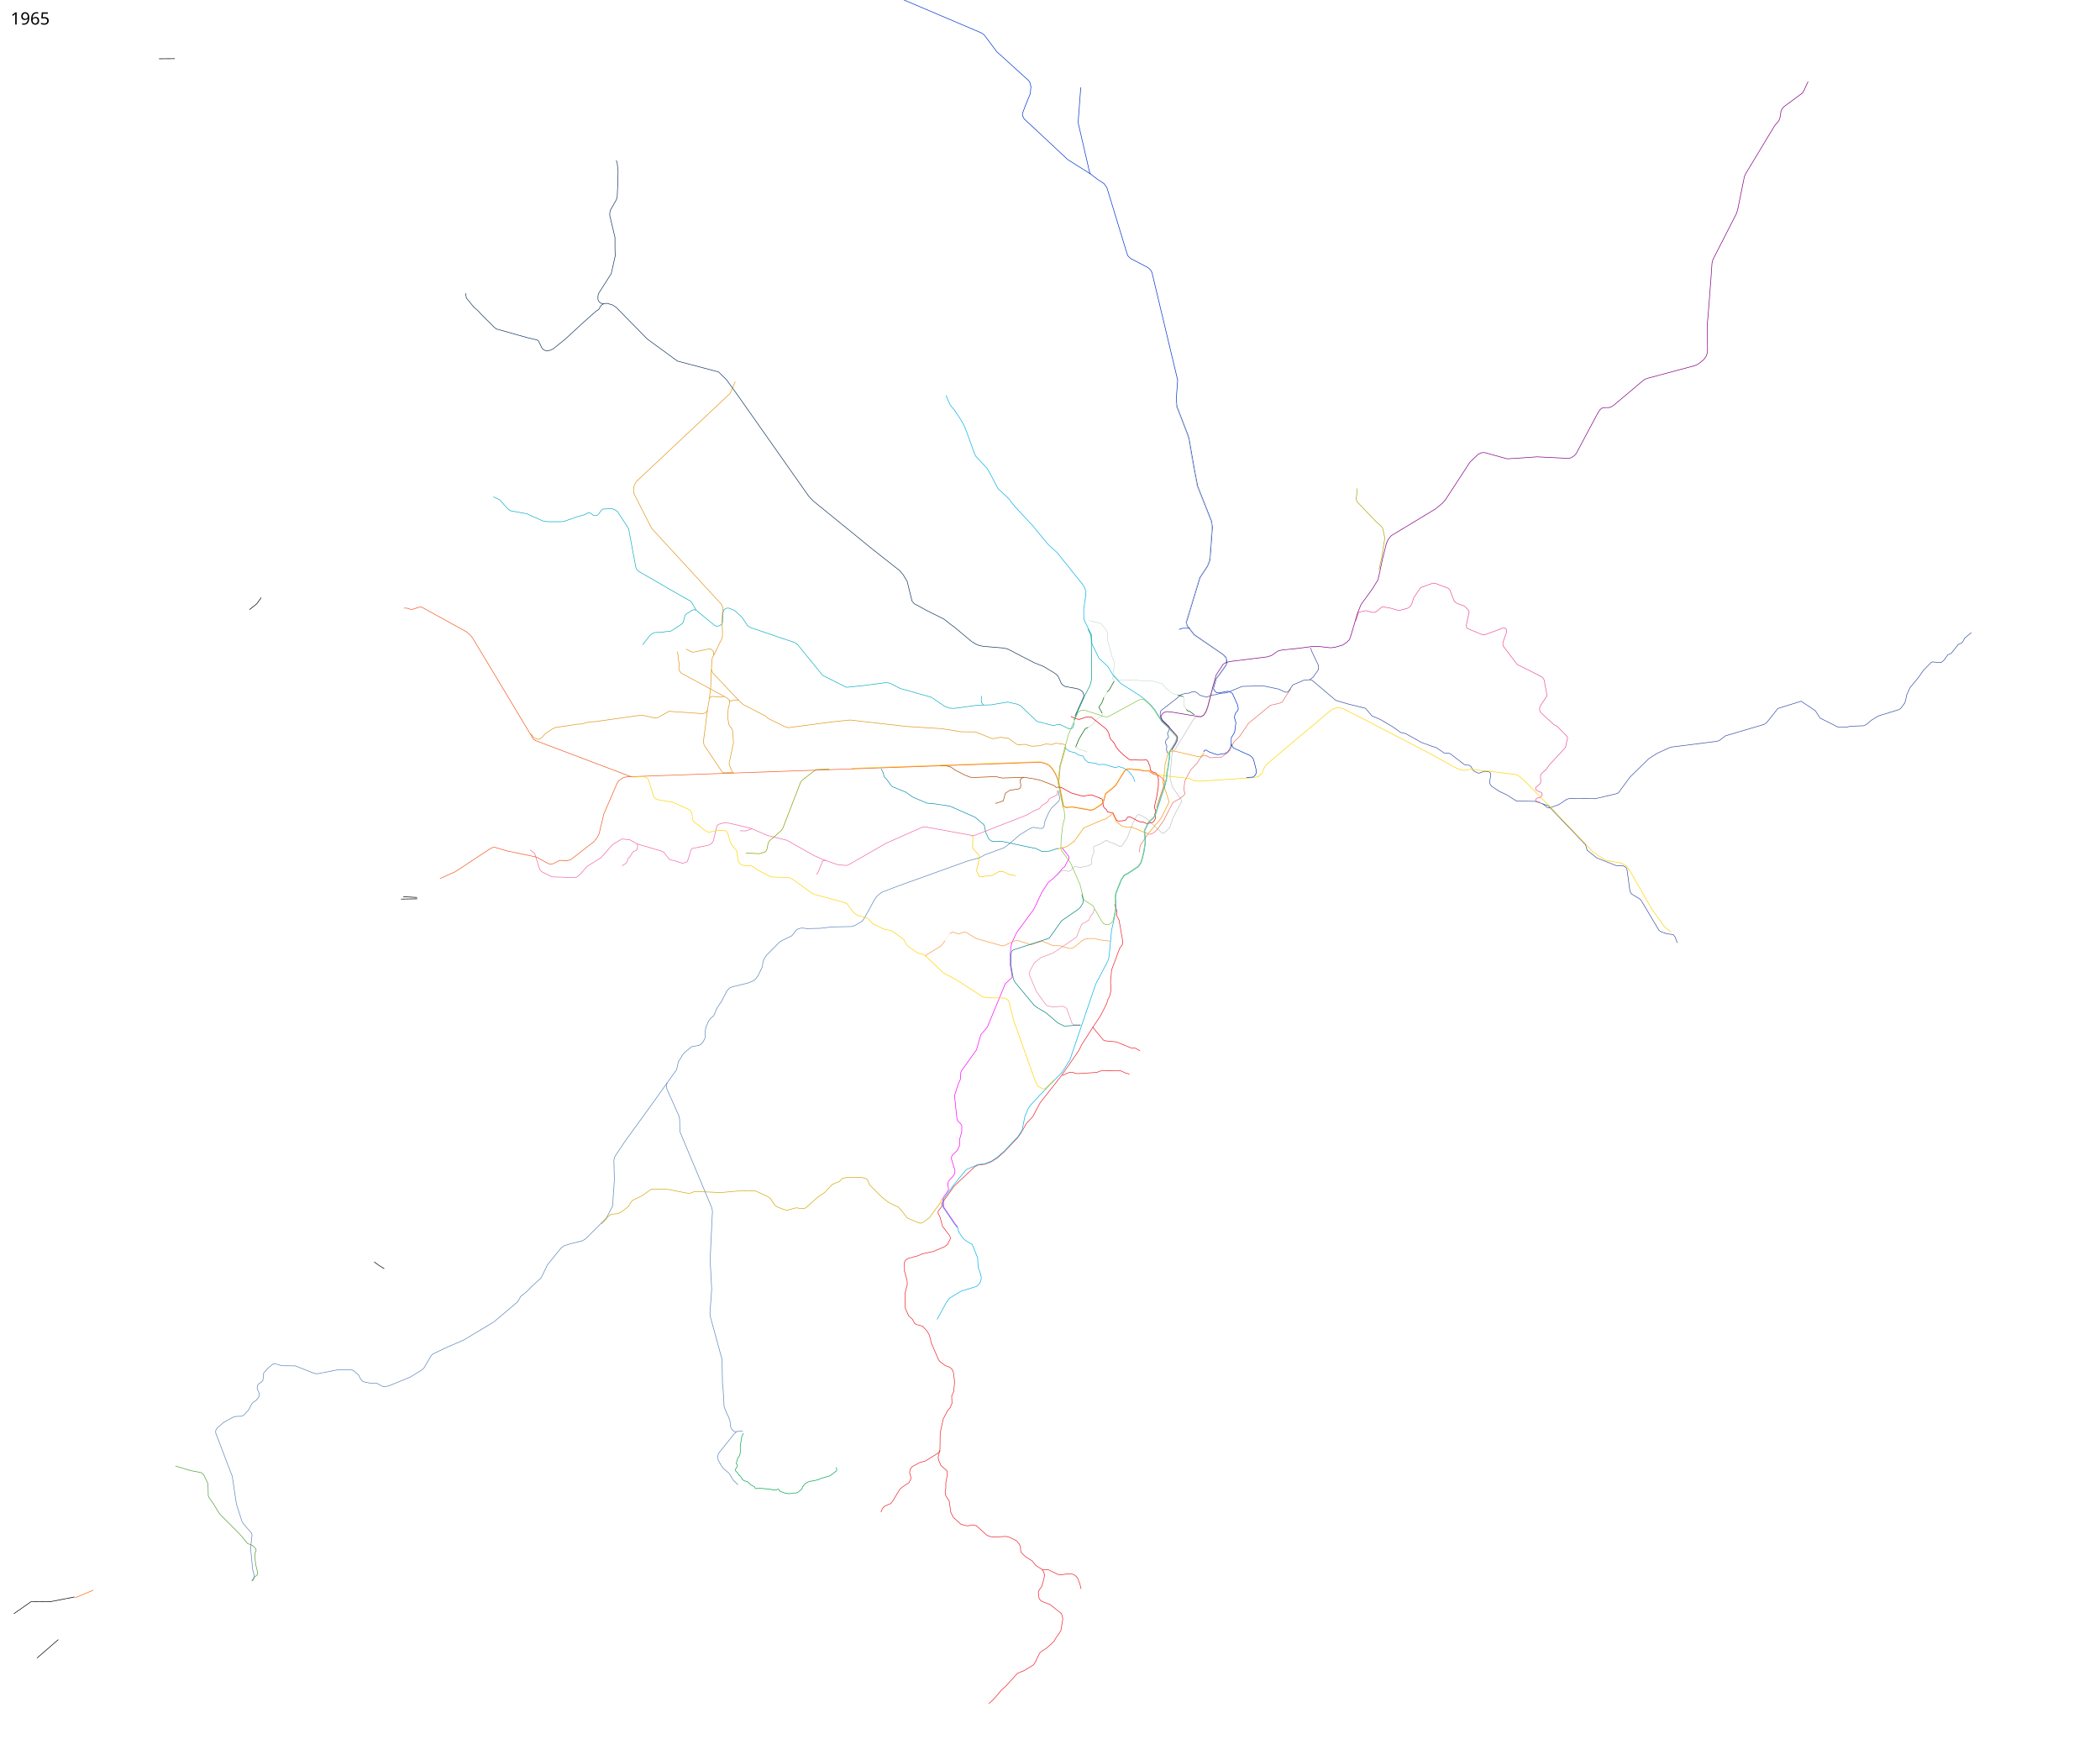
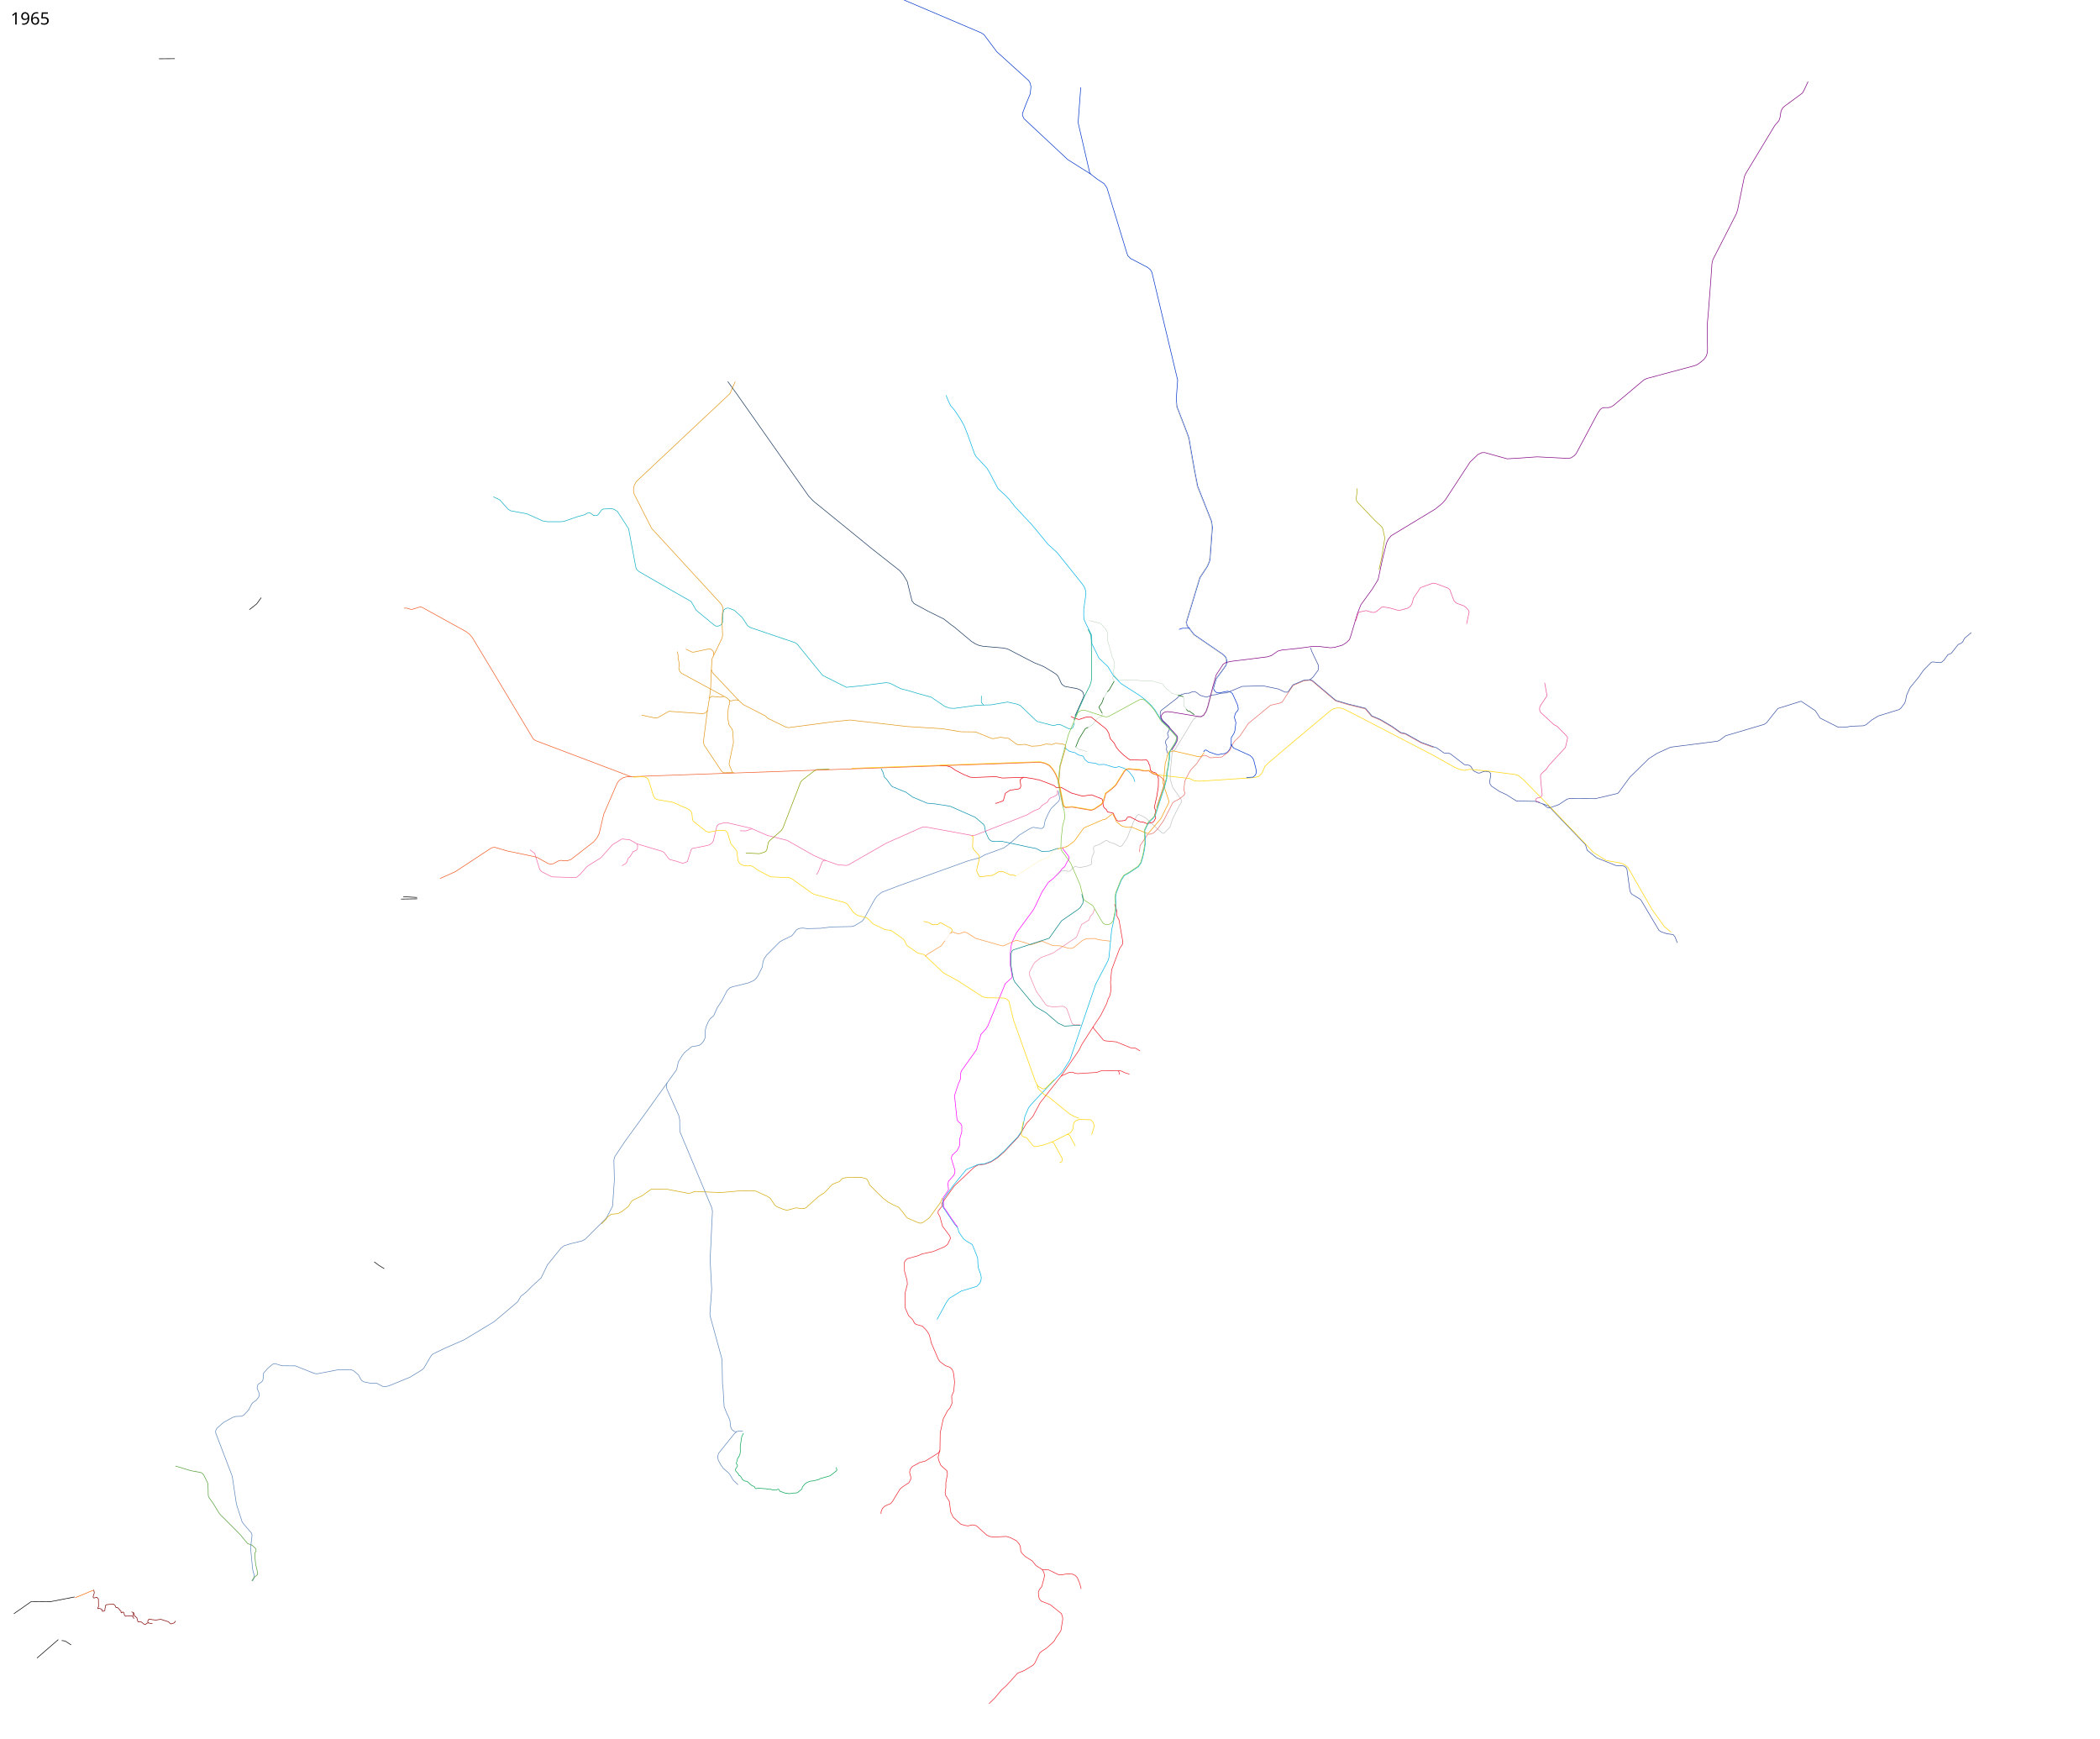
<svg xmlns="http://www.w3.org/2000/svg" width="17700" height="14650" viewBox="3350 0 17700 14650">
  <path d="M11338.25 10038.75l6.25-12.25-5-50 5.5-22 45-51 7.5-17 1.5-22.5-30.5-99.5 1.5-12.5 6-16.5 41.5-39 21-43.5-.5-51 8-27 10.5-37.5v-50l-8.5-17-25-21.5-7-18.5-20-188.5 1-15 31-94 15-32.5 3-15 1-41 6.5-19.5 127.5-178.5 8-29 28.75-99 43.75-49.25 14-22.25 147.5-356.5 57.939-53.652-.189-15.348-14.964-85.818.08-100.596 2.499-31.572 2.63-26.514 8.5-34 38-81.5 144-196 20.5-40.5 50.5-107 53.5-82 43-34 59-61 14-20 22.5-18 8-16 14-27.5 14-23.5v-11l-5.5-11.5-45-58-4.75-16.25" fill="none" stroke="#f0f" stroke-width="5" stroke-linejoin="round" />
  <path d="M10311.773 7252.6l-18.273-3.1-13 13.5-35.5 88.5-12.786 18.647" fill="none" stroke="#f166a7" stroke-width="5" stroke-linejoin="round" />
  <path d="M13494.5 6336l10.682-13.114 10.085-2.222 25.65 16.167 62.944 22.21 22.501-.025 17.685-5.549 25.922-1.917 24.531-11.55 18.25-22.5 12.5-28.75 2.388-22.193.392-49.41L13750 6182l8-21.5 9-70.5-13-44 4-18.5 6-17.5 20.5-25 2.5-12.5-5-29.5-44.5-98.5-16.5-12-23.5-7-21 3.5-50.5 11-22.5-3.5-15.5-13.5-10.25-19.75 4.909-19.495 18.945-63.725 28.879-38.543 52.017-71.987 7-20v-23l-5.5-25-21.5-23.5-246.75-169.25-59.75-76.25-5.75-28.5 113.811-375.318 63.646-96.25 17.793-42.932 4-24 19.5-260-6.5-50.75-117.672-297.007-28.567-146.924-45.12-259.815-12.212-35.046L13270.5 3427l-6.25-63.5 11.75-160-217-908.5-13-22.5-23-19-144-75-22.5-22.5-7.5-19.5-169-553.5-23.5-34.5-58.352-38.63-55.942-43.228-7.206-9.142-98-424.5 22.234-296.907" fill="none" stroke="#03c" stroke-width="5" stroke-linejoin="round" />
  <path d="M12318 6304.5l13.5 3 32.5 25 47 11 28 19 40 9.5 15 29.5 28.5 24 63 7.5 23 11 49.5-2 90 27 35.75-8.75 12.75 5.75 17.5 4.75 20.75 9.25 31.5 24 36.75 48 12.343 37.029" fill="none" stroke="#0dade5" stroke-width="5" stroke-linejoin="round" />
  <path d="M12257 7380.5l35.25-37.25 13.75-7.75 53.5 8 12-5.5 25.5-26.5 17-11.5 17.5 7.5 24.5 2.5 46.5-8 42.5-14.5 6.5-13-2.5-15.5 6-39 15-34-3.5-41 6-13 43-15.5 53-31.5 12.25-1.25 19.25 12.5 43.5 14.25 44.25 23.5 9.25-.5 11.25-8.25 43.75-64.75 25-69 12.5-26 12.5-37 29.5-54.5 12-8.5 6.5-1.5 56.5 28.5L13144 7020l8.5 2.5 8-.5 41-40.5 9.5-12 22.5-69.5 57.5-112.5 17.5-28 1.5-9.5-7-16-68.5-97.5-6-19.5-15.5-52.5 1-57 15-159.5 4-10 17-14.5 92-150 57-95.5 14.5-18.5 15.5-13.5 15-4 28.625 3.375 22.25-12.75 22.5-32.25 16.75-44.75 44.387-174.261 19.031-62.384 80.691-111.926 6.718-18.208-.708-22.45-4.419-22.098-20.86-23.688-246.715-168.36-60.5-77.5-6.25-31.25 114.25-377 63.25-95.5 17.25-41.25 4.79-24.873 18.96-259.127-6.25-49.75-117.75-297-30-155-43.75-251.75-13.875-39.333-86.625-225.167-3.464-33.97" fill="none" stroke="silver" stroke-width="5" stroke-linejoin="round" />
-   <path d="M12953.562 7181.035l5.938-54.035 63.207-94.909 7.945-2.207 13.848.366 27.75-10.125 35.25-33.625 50-71 76.848-149.852 13.612-10.606 42.426-22.097 40.128-31.997 5.304-11.314.353-10.96-8.132-21.92 8.132-73.54 32.527-64.7 21.213-34.648 48.084-49.85 28.991-45.61 17.203-16.884 15.677-6.096 16.264 2.475 33.234 18.384 97.581-6.364 31.466-22.627 20.859-15.733 17.855-21.39 12.612-30.292L13752.5 6250l46.5-45 73.5-108.5 186-153 71-15.5 27-11 62.5-96 10.413-15.192" fill="none" stroke="#e86d67" stroke-width="5" stroke-linejoin="round" />
+   <path d="M12953.562 7181.035l5.938-54.035 63.207-94.909 7.945-2.207 13.848.366 27.75-10.125 35.25-33.625 50-71 76.848-149.852 13.612-10.606 42.426-22.097 40.128-31.997 5.304-11.314.353-10.96-8.132-21.92 8.132-73.54 32.527-64.7 21.213-34.648 48.084-49.85 28.991-45.61 17.203-16.884 15.677-6.096 16.264 2.475 33.234 18.384 97.581-6.364 31.466-22.627 20.859-15.733 17.855-21.39 12.612-30.292L13752.5 6250l46.5-45 73.5-108.5 186-153 71-15.5 27-11 62.5-96 30.5-44.5 89-39 52-4.5 17.5 5.5 199 168.5 108 32 141.5 34.5 53.5 63.5 69.5 29.5 100 58.5 76 53.5 39.5 8 131.5 74 82 30 24.071 8.282" fill="none" stroke="#e86d67" stroke-width="5" stroke-linejoin="round" />
  <path d="M12570.5 8643l-102 159-25 50.5L12296 9066l-179 227.5-62.5 117-53 57-47.5 83-23.5 34-115.5 122-56.5 50-53.5 34.5-54.5 20.5-57.5 7-31 17.25-169.5 160-104.652 146.846.824 24.323-30.672 38.581-2 19 16 29 22 80.5 62 83 5 20.5-20.5 42-5.5 9.5-23.5 18-96.5 40.5-93.5 20-33 15-88.5 24.5-14.5 11-12.5 19v21l.5 54 21.5 77.5 2.5 34.5-19.75 76.5 2.25 123 28 64.5 33.5 32 17 32 14 10 52 14 37 39 18.5 30 13 41 4.5 27 63.5 147.5 12.5 15.5 44.5 33 37.5 13.5 18 16 10.5 21 5 26 6.75 62.75-7.25 78.25-17 37.5 2.5 63-17 38-22 26.5-34.5 65.5-26 118.5-2 140.5-15.5 64.5 4.5 24.75 18.194 43.441 21.306 19.809 30.5 26.5 4 28-13.5 72.5v45l-6 36.5 4.5 26 30.5 49 12.5 92.5 21.5 43 62.5 57 34.5 11 25.5 4 42-8.5 30 7.5 89.5 80.5 27 10.5 29.5 4 107-5 32.5 9.5 52 27 25.5 30 8 21.5 3.5 39.5 14.5 20 23.5 22 58.5 37 30 38 53 34 14 22 7 28-7.5 35-16.5 58.5-21.5 28-7.5 21 3 33 5 20.5 13.5 17.5 11 6.5 66.5 25.5 95.5 76 9.5 28 2 19.5-15.5 96-18.5 28-21.5 30-17 31-21 20.5-46 40.5-38.5 24.5-16.5 14.5-41.5 85.5-14.5 17-75 45.5-55 22-95 105-42 38-53.5 64.5-50.61 49.304" fill="none" stroke="#ee202a" stroke-width="5" stroke-linejoin="round" />
-   <path d="M12274.648 6638.229l19.852-2.229 86 47.5 93.5 26 77-11 87 35 6 12.5 2 19.5 3 28.5 12.5 18 14 10.5 9.5 20.5 39.5 7 9.75 5 6.75 19.25 20 37.75 12.5 7.25 40.25-2 23.25-5.5 8-11 8.25-13.25 9.75-3.5h12l67.5 35.5 16.75 6.25 22.5 1.5 37.5 14.5 47.25-11.75 8.5-7 16.25-30-8.75-26 9.5-35.75-13.25-25.75 21-92 13-81.75 1.25-68.75-8.25-30.75-13.25-17.75-31.25-9.75-15.75-15-4-39.75-9.75-14-2.75-14-14.5-17.75-42.5 2-59.75-1.75-34 .75-18.5-10.75-40.25-31.75-36.5-35.25-25.25-31-16.25-33.25-34.25-39-12.5-46.75-14-23.75-9.75-12-122.5-97.5-44-.75-54.5 18.5-12.5.5-10.62-4.43-28.584-8.801L12376 6037.5" fill="none" stroke="#e8000f" stroke-width="5" stroke-linejoin="round" />
-   <path d="M11977.819 6550.688l-14.849 8.131-12.021 9.9-3.182 8.485 6.364 43.84-2.475 14.85-6.364 8.839-9.899 4.243-73.539 10.96-38.184 25.456-17.324 62.932-52.326 19.446-15.203 2.12" fill="none" stroke="#a40" stroke-width="5" stroke-linejoin="round" />
+   <path d="M11274 6451.5h46.5l44.5 13.5 38 26.5 71 36.5 53.5 22 38 2 177.5-7 54.5 12 185-6.5 86.5 14 25 6.5h11l129.5 49.5 17 15.5h43l86 47.5 93.5 26 77-11 87 35 6 12.5 2 19.5 3 28.5 12.5 18 14 10.5 9.5 20.5 39.5 7 9.75 5 6.75 19.25 20 37.75 12.5 7.25 40.25-2 23.25-5.5 8-11 8.25-13.25 9.75-3.5h12l67.5 35.5 16.75 6.25 22.5 1.5 37.5 14.5 47.25-11.75 8.5-7 16.25-30-8.75-26 9.5-35.75-13.25-25.75 21-92 13-81.75 1.25-68.75-8.25-30.75-13.25-17.75-31.25-9.75-15.75-15-4-39.75-9.75-14-2.75-14-14.5-17.75-42.5 2-59.75-1.75-34 .75-18.5-10.75-40.25-31.75-36.5-35.25-25.25-31-16.25-33.25-34.25-39-12.5-46.75-14-23.75-9.75-12-122.5-97.5-44-.75-54.5 18.5-12.5.5-10.62-4.43-28.584-8.801L12376 6037.5" fill="none" stroke="#e8000f" stroke-width="5" stroke-linejoin="round" />
+   <path d="M11977.819 6550.688l-14.849 8.131-12.021 9.9-3.182 8.485 6.364 43.84-2.475 14.85-6.364 8.839-9.899 4.243-73.539 10.96-38.184 25.456-17.324 62.932-52.326 19.446-15.203 2.12" fill="none" stroke="#e8000f" stroke-width="5" stroke-linejoin="round" />
  <path d="M12264 7156.5l16-6.5 26-3.25 42-15.25 57.25-43.25 79.25-110.25 158.25-68.75 25.5-6 58-44.25 5.5 1.5 6 17 10 18.25L12759 6924l37.5 31 14 8.75 39 8.25 17.75.25 16.5-3.75 132.25 54.75h9.5l6-3.5 103.75-122 65.25-132 2.25-9.25-2-9.75-51.5-157 10.75-37.5 2.75-31.25 9-93 10.25-25.75 7-37 12.25-28 23.75-3.25 9.25-6.25 17.25 2.75 190.5 44.5 25.5 3.25 14-11 17.25-26" fill="none" stroke="#f49b03" stroke-width="5" stroke-linejoin="round" />
  <path d="M12406 6092.5l-13 38.5-9 8-8.5 3.5h-14.5l-77-37h-20.5l-27.5 8.5-16.5-1-129.5-33.5-11-10-128-123-28-12-80-18-142.5 24-61 1.25-18.5-23.375.75-54" fill="none" stroke="#0daec2" stroke-width="5" stroke-linejoin="round" />
+   <path d="M16369.19 5753.497l17.31 95.003 1 17-8 13-49.5 74.5-3.5 16 1 18 8 17.5 111.5 102 29.5 16.5 79.5 81.5 7 15-19 80.5-137 148-24.5 35.5-40 36.5-8 15v16l2.5 39 10.5 97 1 12.5-8.5 13-15.5 11-15.5 1-11 6.5-5.5 11 4 9.5 32.456 10.85" fill="none" stroke="#ea5098" stroke-width="5" stroke-linejoin="round" />
  <path d="M19965.093 5331.152L19909.5 5378l-18 33-13.5 11-23.5 10-58.5 74.5-28 11-32.5 45.5-20 17.5-11.815 3.939-65.931-5.977-10.637 4.056L19562.5 5648l-39 56.5-75.5 92-28.5 64-8 43.5-8.5 22.5-30.5 41-16 12.5-174 53.5-58 35.5-46.5 39-23 8.5-105.5 4-28.246 5.57-31.82 2.475h-46.315l-152.028-76.721-41.366-63.286-118.871-78.841-195.975 61.207-95.415 120.207-20.585 13.793-324.793 96.146-49.414 37.207-20.318 8.793-393.915 50-113.56 51.854-69.061 44.06-160.854 157.5-92.5 126.647-11.232 9.94-186.853 43.853-218.379-1-21.768 6-66.353 44.353-80.233 28.94-17.232-3.647-39.586-30.793-62.707-21.353-158.207-2.707-86.525-54.379-58.182-26.975-65.318-43.171-13.439-19.793-3-18.379 9.146-52.879.207-16.682-15.267-14.578-24.829-3.207-16.914.043-35.707 14.207h-14.586l-37.964-18.44-21.44-35.939-13.768-10.621-41.707-6.147-119.085-91.646-15.329-4.56-36.793-1.647-63.232-43.647-47.914-16.353-80.94-29.647-132.914-74.353-39.853-8.354-72.111-51.025-100.707-59.56-70.561-29.854-53.854-63.854-142.207-34.853-108-32-199.207-168.283-19.914-6.12-51.768 5.267-90.757 38.44-38.207 55.06-10.427 6.56-17.677-.354-54.447-25.809-130.815-27.224-175.902 4.56-131.5 54.5-51 4-41.5 11.5-34 3.5-40.5 17.5-13.5-3-43.5-13-28-23-19.5-8.5-18.5 2.5-28 11.5-29 1-15 5.5-17.5 3.5-22.5 16-17.5 17.5-133.5 103-5 13-2.218 18.857 4.718 23.142 18.625 28.75 53.125 51 1.25 12.25v12.5l-16 33 3 10 5 14.5v9.5l-22.5 27.5-2 17.5 11.5 32.5-3.5 22 8 32.5" fill="none" stroke="#3851a3" stroke-width="5" stroke-linejoin="round" />
  <path d="M17487.626 7945.533L17468 7896l-14.5-18.5-14-3-39.5-5-48.5-16.5-18-11.5-153-257-11.5-9.5-63-38-9-9.5-9-19-25-182.5-9.5-16.5-20.5-12-64-3.5-161.5-64.5-80-64-14-47-240-250.5-74.25-77.75-46.422-15.493" fill="none" stroke="#3851a3" stroke-width="5" stroke-linejoin="round" />
-   <path d="M12410.5 6035.5l71.5-159 3.5-16.5-6.5-22.5-7-11-18-12.5-26.5-10.5-100-18-20.5-12.5-11.5-13-9.5-22-17.5-37.5-16-18-23-15-82.5-50-80.5-32.5-99-51-126-65.5-42-8-162-13.5-35-7.5-30-12.5-34-21-145.5-122-26.25-18.5-61.5-48.75-134-66.25-116.75-63.5-17.5-22.5-17.5-70-23-94-33.5-56.5-29.5-34.5L10688 4616l-143-117-339.5-276-40-42.5-607-862.5-85.96-118.645-66.115-64.7-346.129-91.57-253.144-184.555-263.397-267.994-31.113-20.506-46.315-13.789-34.649 3.183-18.03-4.243-14.496-12.728-9.193-16.97-.353-24.042 3.182-24.042 109.248-171.827 33.94-151.32-2.474-53.74v-99.35l-43.84-183.14v-22.627l4.595-22.981 52.326-92.278 5.657-23.688 6.01-139.653 1.061-77.429-7.778-68.589-7.197-19.593" fill="none" stroke="#16365c" stroke-width="5" stroke-linejoin="round" />
+   <path d="M12410.5 6035.5l71.5-159 3.5-16.5-6.5-22.5-7-11-18-12.5-26.5-10.5-100-18-20.5-12.5-11.5-13-9.5-22-17.5-37.5-16-18-23-15-82.5-50-80.5-32.5-99-51-126-65.5-42-8-162-13.5-35-7.5-30-12.5-34-21-145.5-122-26.25-18.5-61.5-48.75-134-66.25-116.75-63.5-17.5-22.5-17.5-70-23-94-33.5-56.5-29.5-34.5L10688 4616l-143-117-339.5-276-40-42.5-607-862.5-74.57-102.924" fill="none" stroke="#16365c" stroke-width="5" stroke-linejoin="round" />
  <path d="M13287.381 5304.412l30.052-9.9h60.811" fill="none" stroke="#03c" stroke-width="5" />
  <path d="M11639.5 5941.75l-53.5 1.75-193 26.5-37.5-1.75-41-14.25-116-78.75-116.25-31.75-38.965-12.373-102.535-27.627-91-46.25-32.5-4.25-197.25 25.5-136.25 13.75-200.25-100.5-213-262-18-13-380.5-129-22.5-16.25-44-68-66.5-60.5-47-18h-15l-12 5-13 8.5-8.5 28.5-3 57.5v19l-8.5 18-15 10.5-15.5 4.5-15.5.5-13.5-7.5-17-13-137.5-114-43-73.5-175-99.5-266.5-154-18-18-7-19.5-60-321-19-30-75.5-117-27.5-17.5-22.5-6-71 3.5-11.5 7-29.5 39.5-9.5 7.5-19.5 1.5-12-3-25.5-19-19-2-31.5 17.5-52.5 13.5-122 42.5-30.5 2h-103l-41.5-6.5-135.5-61-137-25-22.5-15.5-68-76-54-26.5" fill="none" stroke="#0daec2" stroke-width="5" stroke-linejoin="round" />
  <path d="M12262.25 6662.5l1.5 23.75-5.25 12-30.5 17.75-15 4.75-10.5 5.5-12.25 12-12.75 22.5-42.25 25-25.5 29.25-43.5 18-35.5 19.5-19.5 12.75-69 27.75-370.5 144.5-23.5 4.5-397.75-73-26 1.75-305.25 135.5L10505 7286.5l-19 7.25-72.5-5.5-127-44.5-78.75-34.75L9984 7082l-166-41-141-61.5-201-46.5-24.5 1.5-46 13-13 13.5-29.5 124-11 18.5-21 15.5-19 6.5-126 24.5-11 11-31 99-12.5 7-29 8.5-54-18-51-13-11.5-8-39.5-53.5-20.5-10-207.5-61.5-60-34-66.5-7-78.5 47-99.5 112-103 64-14.5 10.5-59 67-32.5 25.5-202.5-6.5-86-43-15.5-16-8.5-24-36-115-39-29.5" fill="none" stroke="#f166a7" stroke-width="5" stroke-linejoin="round" />
  <path d="M12269.5 6663.5l11.559 61.817-1.59 14.481-9.738 15.638-58.481 55.814-22.967 39.573-29.705 65.536-9.806 52.438L12132.5 6982l-20.25-.75-51.75-9-16 4.25-26.25 14-73.75 45-88.5 77.5-45.25 32.5-158.5 57.75-47 26.25-93.75 24.5-588.954 211.912L10781 7520l-38.5 31.5-21 29.5-90 163.25-14.5 18.75-67 40-21.25 5.5-171.75 3.5-91 11.25-112.5 2.75-34.25-4.25-18.75.25-22.75 5.75-17 11.25-18.75 25.25-16.75 20.75-45.5 23-34 16.25-22.5 12.5-112.25 113-21 30.75-10 29.5-4 37.5-37.5 76-15.5 21.5-19.5 18.5-45.5 20-135 33-23 9.5-21.5 22-45.5 88-38.5 58-29 66-29 25-15.5 23-20 46-6 28-2 64-5.5 13-12 22.5-17 18.5-17 10.5-62.5 11-59.5 49-18 23-34 55.5-14.5 65.5-249 348-186 256-86 129-8 29.5 4.5 166.5-15.5 221.5-23 44.5-24.5 47.5-12.5 16.5-171.5 170.5-26 14-96.5 23.5-55 17.5-25.5 19.5-114 140.5-53.5 110.5-76 69.5-49 49.5-46.5 36.5-25.5 45-73.5 62.5L7513 11140l-252.5 152-162.5 71-99 47.5-15 14.5-60 102.5-14.5 15-102.5 63.5-177 72.5-34.5 8.5-19-2.5-55.5-29-47.5 2-59.5-12.5-16.5-12-9-12.5-16.5-32.5-41.5-35.5-21.5-10-115 2.5-167 32h-16l-18.5-5-153-61-113.5-1-58.5-18-15.5 2.5-45 37-36 42v15.5l-4.5 39.5-5.5 11-7 7.5-28 19.5-6.5 13.5-2.5 20 14.5 35 4.5 17-1 13.5-9.5 15.5-16 19.5-28.5 20-9 11-26.5 51-42 44.5-17.5 8.5-47.5 1.5-27.5 8-77 43-55.5 48.5-11 21.5.5 18 139.5 365.5 35 233.5 47.5 148.5 13.5 20 65.5 76 5.5 17-12.5 110.5 17.5 179 14 54-.12 17.97-15.985 26.94" fill="none" stroke="#5c85bb" stroke-width="5" stroke-linejoin="round" />
  <path d="M11291.85 10096.75l-13.748 36.289-95.425 130.313-51.265 37.477-21.213 8.132-16.617-3.182-94.045-39.952-8.486-7.071-35.355-47.73-32.173-37.476-39.245-16.971-47.022-24.749-48.791-37.476-109.248-108.188-8.485-24.041-11.667-21.921-15.203-9.545-38.891-8.84-92.277-.353-42.78 4.95-22.274 6.717-24.042 25.456-24.395 8.486-34.295 14.495-64.7 68.943-54.447 36.063-101.823 91.216L10131 10184l-28 1.5-42.5-6.5-78.5 21-33.5-10-51-20-18.5-15.5-36.5-56-24.5-15.5-92.5-43-11.5-3-128.5-1-160.5 14.5-218-9.5-40.5 15H9146l-168-32.5-134-2.5-13.5 7-69 49.5-79.5 38.5-12 13-24 38.5-24 19.5-32 24.5-34 17-55 4.5-29 22.5-12 17-41.25 42" fill="none" stroke="#d2a808" stroke-width="5" stroke-linejoin="round" />
  <path d="M11149.193 8059.588L11162 8045.5l119.939-73.914 32.612-43.189" fill="none" stroke="#f89841" stroke-width="5" stroke-linejoin="round" />
  <path d="M12268.793 7148.9l-73.892 24.395-63.64 2.475-49.497-25.102-72.479-14.142-219.91-47.023-75.307.707-13.081-4.95-16.971-15.202-27.223-58.69-2.475-13.789-6.718-37.123-6.717-12.02-71.065-60.458-212.132-93.692-126.925-19.446-66.822-6.01-120.562-50.912-57.629-41.365-113.137-46.316-12.728-11.667-36.769-50.912-19.799-19.799-10.607-38.537-15.91-31.466" fill="none" stroke="#058eab" stroke-width="5" stroke-linejoin="round" />
  <path d="M8972 9125l-5 33 4.5 21 99.5 222 7.5 33.5 1.5 101 270 645 5 28-5 99.5-14.5 309 13 249.5-15 207 3.5 23 99 361 .5 35 3 166 5 45.5 9 152 22 54.5 16 32.5 11 30.5 5.5 51 10.5 22.5 19 16.5 17.5 2.5 21-5 35.5-1.5" fill="none" stroke="#5c85bb" stroke-width="5" stroke-linejoin="round" />
  <path d="M9560 12064.5l-21 18.5-133.5 166.5-6.5 28.5 5 28 22.5 41 21.5 29.5 44 37.5 13.5 18.5 24.5 41.5 40.5 38.5" fill="none" stroke="#5c85bb" stroke-width="5" stroke-linejoin="round" />
  <path d="M8718.5 7111.5l5.92 14.42-2.12 27.93-8.486 11.667-27.93 12.374-27.578 44.195-11.667 7.778-6.718 15.556-5.656 19.445-10.96 12.375-30.053 19.092" fill="none" stroke="#f166a7" stroke-width="5" stroke-linejoin="round" />
  <path d="M9576 5902.5l-220.5-234-9.5-25.5 5-90 86-177 3.5-26.5-5-114.5 3.25-69 5.75-28-1-15.5-7.5-18-11-17.5-583.5-635-147-289.5-5.5-35 6.5-36 17.5-33 790.5-742.5 43.5-100M9453 5868.5l-359.47-194.625-14.142-16.263L9071.5 5633l3-27v-18l-9.5-41.5 1.25-17.5-7-38" fill="none" stroke="#e29616" stroke-width="5" stroke-linejoin="round" />
-   <path d="M14778.5 5231.25l18.184-60.441 8.066-12.309 59.75-12.5 52.5 15 21-.5 18.5-11 38.5-32 15-2 52 7.5 72.5 21 15-.5 68.5-19 22.5-18 11-22.5 13-44.5 58.5-87.5 103-37 20 1 108 40.5 16 13.5 34.5 91 11.5 14 13.5 10 57 20 19.5 14.5 21.5 23.5 5.5 13.5-24 113 .5 13 9 14 117.5 49.5 26 4.5 156-58 11.5-2 14.5 10.5 4.5 14v12.5l-31 87v18.5l4.5 14.5 111 146.5 11.5 10 63.5 30.5 138.5 70.5 12 13.5 6.5 12 21.5 118 1 17-8 13-49.5 74.5-3.5 16 1 18 8 17.5 111.5 102 29.5 16.5 79.5 81.5 7 15-19 80.5-137 148-24.5 35.5-40 36.5-8 15v16l2.5 39-7.5 15.5-11.5 11.5-21.5 15.5-4.5 17 7.5 10 20.5 11.5 21 7 6.5 9 1 12.5-8.5 13-15.5 11-15.5 1-11 6.5-5.5 11 4 9.5 32.456 10.85" fill="none" stroke="#ea5098" stroke-width="5" stroke-linejoin="round" />
  <path d="M9616.5 12078.5l-14.5 29-13 81.5 1 44-2.5 20-11 26-8.5 10-12 44 2 4 7.5 8.5v10.5l-16 25.5.5 14 20 22 11 18.5 10 3 18 31.5 18.5 11 20.5 3 33.5 31.5 26 12.5 9 15.5 6.5 2 13.5-4 67 4.5 37 5.5 3.5-2.5 11.5 5.5 40 1.5 12-6.5 6.5 2 8.5 15 52.5 19 9-2.5 13.5 5 28-3 11-2.5 25-1 10.5-3 37.5-30.5 3.5-16.5 22.5-27.5 21-13 23-8.5 27-3 45.5-11.5 10-7 84-24 55-42.5 2-7.5-4-21.5" fill="none" stroke="#00a54f" stroke-width="5" stroke-linejoin="round" />
  <path d="M12457.5 8637h-50l-14-5-8.5-9-43.5-122-13.5-12-17-8h-15l-71 5.5-43-9-16-9-82-114.5-56-134v-31.5l40.5-74.5 55.5-44.5 90-33 17.5-8.5 191.5-129.5 43.5-108 62.5-37 9-28 27.5-32 5-24 6.5-9" fill="none" stroke="#ee86a7" stroke-width="5" stroke-linejoin="round" />
  <path d="M11355.87 7867.204l9.23-5.581 18.396-5.97 37.83 13.435h15.203l35.709-12.728 12.021-.707 14.849 5.304 75.66 47.376 220.971 62.579h12.728l101.47-44.902 13.788-.707 88.389 26.87 24.748 10.253 95.46-31.112 93.338 38.537 59.397 1.06 72.125 20.86 25.456.707 19.799-8.485 61.518-50.558 21.567-14.85 29.698-8.131 64.347-1.414 26.361 10.078 102.332 12.55" fill="none" stroke="#f89841" stroke-width="5" stroke-linejoin="round" />
-   <path d="M12744.157 7618.586l19.939 59.207L12761 7714l21 40 31.5 182-1.5 20-25.5 38-67 179.5-9.5 105.5 4.5 51-2.5 26.5-9.5 40-12.5 21.5-12 39-51 101.5-56.5 84.5M12133.5 13227l53.25 2.75 87.25 42 32.5-1.25 30.755-5.417 49.996.654 24.505 10.983 19.148 20.008 20.358 50.1 10.865 44.121M10775 12744.5l12-30.5 18.5-19.5 26-12.5 25-10 15-17.5 63-103.5 20.5-18.5 56.5-37.5 15.5-30.5-.5-19-10-35 5-27.5 18-23.5 63.5-34.5 46.5-12 108-67 17.5-21.5" fill="none" stroke="#ee202a" stroke-width="5" stroke-linejoin="round" />
-   <path d="M11274 6451.5h46.5l44.5 13.5 38 26.5 71 36.5 53.5 22 38 2 177.5-7 54.5 12 185-6.5 86.5 14 25 6.5h11l129.5 49.5 17 15.5 36.999-3.6" fill="none" stroke="#a40" stroke-width="5" stroke-linejoin="round" />
-   <path d="M12275.511 6588.164l10.485-128.443 47.498-162.885-4.243-16.263-14.849-8.485-66.402-8.588-31.5 11-51.5-4.5-52 15-67.5 4-54.5-16-58 3.5-15.5-5-67-49-68-9-62 12-18-4.5-130-52.5-123-1.5-160.5-26-296.5-18.5-478.5-54.5-141 14.5-378.5 50-26-7-148-72.5-18.5-19-188.5-96.5-37.5-35-25.5-4.5-40.5 9.5-13-6-16.5-17.5-27.5-15.5-32.5 7-68.5-7-12 5.5-10.5 11-16.5 101-7.5 13-14.5 11-18 4.5-284.5-20-97.5 55-24.5.5-108.5-23.5-390 55-55 3-59 16.5-39 2.5-82 13-102.5 14.5-31.5 16-52 35-31.5 36-21.5 12.5-20-2.5-25.5-12.5-23-32.5" fill="none" stroke="#e29616" stroke-width="5" stroke-linejoin="round" />
+   <path d="M12744.157 7618.586l19.939 59.207L12761 7714l21 40 31.5 182-1.5 20-25.5 38-67 179.5-9.5 105.5 4.5 51-2.5 26.5-9.5 40-12.5 21.5-12 39-51 101.5-56.5 84.5M12133.5 13227l53.25 2.75 87.25 42 32.5-1.25 30.755-5.417 49.996.654 24.505 10.983 19.148 20.008 20.358 50.1 10.865 44.121M11275 12224.5l-17.5 21.5-108 67-46.5 12-63.5 34.5-18 23.5-5 27.5 10 35 .5 19-15.5 30.5-56.5 37.5-20.5 18.5-63 103.5-15 17.5-25 10-26 12.5-18.5 19.5-12 30.5 1.753 14.262" fill="none" stroke="#ee202a" stroke-width="5" stroke-linejoin="round" />
+   <path d="M12275.511 6588.164l10.485-128.443 47.498-162.885-4.243-16.263-14.849-8.485-66.402-8.588-31.5 11-51.5-4.5-52 15-67.5 4-54.5-16-58 3.5-15.5-5-67-49-68-9-62 12-18-4.5-130-52.5-123-1.5-160.5-26-296.5-18.5-478.5-54.5-141 14.5-378.5 50-26-7-148-72.5-18.5-19-188.5-96.5-37.5-35-25.5-4.5-40.5 9.5-13-6-16.5-17.5-27.5-15.5-32.5 7-68.5-7-12 5.5-10.5 11-16.5 101-7.5 13-14.5 11-18 4.5-284.5-20-97.5 55-24.5.5-108.5-23.5" fill="none" stroke="#e29616" stroke-width="5" stroke-linejoin="round" />
  <path d="M10528.25 6475.027l1429.77-50.558 156.624-4.95 43.134 9.9 37.476 18.031 27.931 30.76 25.456 41.011 15.642 37.03 12.753 38.691 35.959 177.649 3.882 17.452 15.556 10.96 55.154-3.889 159.806 27.224 24.042-8.485 62.579-41.366 14.496-25.456 17.677-63.64 49.851-38.537 34.649-30.759 73.892-119.501 16.617-15.203 19.799-4.242 95.46 7.424 36.769 8.839 41.72-1.06 31.112 22.98 51.266 16.532 259.508 29.077 40.305 20.152 47.022 2.475 449.953-29.673 42.219-9.253 26.895-23.55 29.552-63.45 31.199-31.07 222.877-188.815 300.21-251.48 23.377-13.892 30.649-6.381 28.405.87 29.845 9.65 131.979 67.072 610.122 317.284 191.293 106.853 43.018 17.267 38 7.5 42.5-9.25 56.25 6 92.25 8 234 29.5 25.25 7.25 19.25 13.75 32 28 109 111.5L16404 6788l313 327.25 61.5 67.5 107.25 68 51.5 10 80.5 13.75 32.5 18.25 19.5 15.75L17274 7664l104.5 145.5 56.335 46.872" fill="none" stroke="#ffd400" stroke-width="5" stroke-linejoin="round" />
  <path d="M11325.099 3331.46l4.274 14.39 16.064 38.532 17.199 34.53 32.881 38.184 48.79 73.185 31.82 56.922 22.627 56.215 20.153 54.8 44.901 126.22 12.021 21.92 91.924 98.641 22.981 37.83 70.766 134.671 69.5 64 21.5 22.5 53 67 147.5 158 130 158 77 70 210 262 19.5 29 9.5 26 4 30.5-18.5 130v59.5l2 25 15.25 34.5 47.25 96.75 3.5 53 .25 21.25 60 122.5 74.75 70.25 47.5 77.75 62.75 65.5 160.25 102.25 45.5 35.5 48.5 45.25 31.75 38 21 34 38.75 61.875 55.5 51.875 55.5 62.75 12.75 13.125 3.875 15.375-5.375 22.75-11 23.25-42 66-5.25 16 1.25 34.5-13 91.5-7.75 34.5-4 54.5-16.689 65.104L13117 6781.25l-29.75 93.5-20.5 24-35.25 33-32.5 67.75 6.104 100.54-10.854 71.96-13 56.5-14 44.75-21.5 30.75-81 54-37.75 20.25-25.75 39.75-42.159 105.927-6.591 36.323 4.5 77.75-2.5 36.75-21.75 103.5-13.25 58.5-23 235-8.5 25.75-103 197-217 637-66 105-188 193-78.604 85.555-16.441 21.818L11988.5 9408l-22.75 114-16.119 27.334L11929 9580l-116.737 122.695-57.604 50.75-50.409 33.305-55.5 21.25-56 6.25-98.592 42.162-111.291 136.825-86.492 120.451 1.561 58.447 96.873 142.836 28.992 36.062 7.778 33.588 39.244 55.508 23.688 18.738 49.144 28.638 9.193 19.799 37.123 92.985 4.243 78.842 21.92 61.518 4.95 28.285-4.95 28.991-11.667 20.506-22.274 22.627-131.522 39.952-100.763 61.518-24.041 34.649-77.76 143.022" fill="none" stroke="#00b2e5" stroke-width="5" stroke-linejoin="round" />
  <path d="M9636 7188.5l110.5 6 19.5-4 34-12 12.5-14.5 13.5-64 11-15 97-84.5 15-22.5 150-388.5 14.5-16 97.172-75.465 24.237-12.681 105.583-3.601" fill="none" stroke="#849e00" stroke-width="5" stroke-linejoin="round" />
  <path d="M13098.25 6806.5l50.5-154 12.086-37.202 4.177-24.475-3.013-14.323-19.75-22-27.178-18.136-51.516-16.532-29.612-22.48-42.97.81-35.269-8.589-93.96-7.424-17.299 2.742-15.617 14.453-74.642 120.001-35.149 31.51-48.351 37.536-17.927 63.89-15.746 25.956-64.579 42.866-25.292 8.235-158.306-26.974-58.654 3.39-17.806-12.71-3.632-18.204-35.709-178.898-12.503-38.44-15.392-35.28-25.706-41.763-26.931-29.009-36.226-18.031-41.634-9.15-156.624 5.2-1429.52 50.558L8902 6537l-273 10-28.5 8-29.5 19.5-17.5 22L8439 6861l-38.5 163-18.5 36.5-28 34-191 148.5-30.5 11H8106l-31-3.5-19 5.5-43 23-26 4-20-7-94.5-52.5-58-12.5-189.5-39.5-103.5-30.5-19 1.5-16 7-299.5 197-128.5 57.5" fill="none" stroke="#f15a22" stroke-width="5" stroke-linejoin="round" />
  <path d="M12865.945 7351.84l75.837-51.089 21.921-30.405 12.904-42.25 11.491-48.083 12.197-78.312-6.01-103.591 34.118-70.711 35.179-32.173 19.799-22.628 6.187-18.915 13.435-45.432 56.038-171.296 5.589-16.922 14.563-57.678 4.42-54.624 9.016-40.128 10.96-83.439-.707-36.062 7.071-18.739 39.598-63.64 11.313-23.864 5.286-20.898-3.311-13.92-68.538-75.455-54.129-50.757-61.58-97.938-31.233-36.522-45.157-42.58-14.66-7.89-16.347-2.154-18.276 3.576L12697 6036.75l-16.5 4.5-20-1.25-170.5-55.25-23.5 2-17.75 6.5L12433 6009l-77 179.5-72.75 265.5-14.875 142.25 39.75 199.625 11.375 34.75 3.125 33.125.75 32-16.875 63.625-12.5 112.875-2.5 78.875 7.625 18.75 75 103.625 79.895 184.44 30.535 123.833 6.58 6.055 68.597 43.616 69.494 120.63 19.991 29.51 13.612 7.955 10.96 2.828 24.041-2.121 19.446-10.96 15.026-22.097 17.501-83.085 2.828-38.184-4.95-75.66 6.563-37.602 43.819-108.593 24.749-38.537 46.492-25.633" fill="none" stroke="#80c342" stroke-width="5" stroke-linejoin="round" />
  <path d="M13601 5687l59.5-90 24.5-14.5 46.5-9.5 301.5-37.5 33.5-11 54-37.5 34.5-9 142-14.5 113.5-15.25 47.5-1 106.5 12 37-4.25 63-18 34.5-22 25.5-25.5 9.75-27.5 57.5-193 28.75-72.75 96-132 49-79.75 39-181.25 31.25-125.5 15.5-33.25 25-30 371.25-224.5 59.5-48.75 26.25-30 206.5-316.25 68.75-66 31.5-14 25.25-.5 188 52.25 101.5-6 150.75-10.75 231 11.5 34.5 1 22-4.5 26-17.5 16-18 182-341 19-28.5 11.5-10.5 16-7 46.5-.5 19-5.5 21.5-13.5 254.5-214 26-12.5 403-108 20.5-8.5 24.5-16.5 32.5-27 19.5-27.5 9.5-30 1.5-30.5-2.5-204.5 9-98 23-301.5 8-117 7.5-31.5 198.398-388.656 10.607-33.234 56.568-277.893 10.607-24.748 246.78-408.708 33.941-38.891 9.9-29.698 7.778-51.62 14.849-27.576 17.678-14.85 147.785-108.894 14.849-26.163 32.527-70.71M13601 5687l-8.25 29.125-21.125 73.625-41.625 162.875-15.5 43.625-20.875 31.25-21.794 11.803-25.456-1.678-216.5-35.875L13190 5997l-20.25 3.5-15.75 8.5-11.5 13.75-5.75 13.75-2.5 14.25L13147 6074l54 50.75 70.25 77.875 4.625 17.625-5.125 24-12.19 25.326-33.31 52.674" fill="none" stroke="purple" stroke-width="5" stroke-linejoin="round" />
  <path d="M8683.755 6549.649l90.243-4.122 24.512 8.415 12.805 9.878 6.586 14.268 41.34 133.17 13.537 18.658 14.634 8.05 135 23.78 132.804 59.268 15.732 13.536 9.146 14.634 3.293 19.025 2.56 32.56 5.854 17.195 8.78 9.147 98.415 77.194 18.658 8.415 16.83-.732 59.633-12.439 61.098-1.463 14.268 6.22 11.89 12.438 28.72 93.293L9559 7169.5l12.5 86.5 12 19.5 12.5 10.5 28 9.5 24.5 2.5 22.5-3.5 14.5 4 13 6.5 40 29 107.5 56 157 6.5 22.5 10.5 171 122.5 21 9 255 69 16.5 9.5 13 15 37.5 53 22 19 19.5 12 74 19 14 11 39 40 98.5 47 15.5 3.5 31 4 15 5.5 98 70.5 7.5 11 13 28 9 13.5 90 63 52.5 12.5 165 155.5 121.5 66 209.5 136 37 7 141 2 19 6.5 16.5 13.5 7 9.5 38 156 181.5 509 16 34.5 10.5 15.5 22 12 20 9.5 16-4 12.5-9.5 65-66" fill="none" stroke="#ffd400" stroke-width="5" stroke-linejoin="round" />
  <path d="M6867.205 7575.043l-137.532 2.121M6865.437 7563.376l-116.673-6.364M6504.105 10634.341l40.306 30.405 44.547 26.87M5451.93 5138l61.532-48.758 38.17-52.359M4823 494.5l-133 1" fill="none" stroke="#000" stroke-width="5" stroke-linejoin="round" />
  <text x="3439.453" y="14547.961" style="line-height:125%;-inkscape-font-specification:Sans" font-weight="400" font-size="144" font-family="Sans" letter-spacing="0" word-spacing="0" />
  <text x="3439.453" y="206.961" style="line-height:125%;-inkscape-font-specification:Sans" font-weight="400" font-size="144" font-family="Sans" letter-spacing="0" word-spacing="0">
    <tspan x="3439.453" y="206.961">1965</tspan>
  </text>
  <path d="M3983 13465.5l153.75-64.25" fill="none" stroke="#f60" stroke-width="5" stroke-linejoin="round" />
  <path d="M3978.755 13458.525l-199.404 38.891-168.291 1.414-144.25 101.116M3661.971 13973.299l179.605-155.564" fill="none" stroke="#000" stroke-width="5" stroke-linejoin="round" />
  <path d="M8670.5 6545l-16-4.5-790.5-299-19-13.5-343-571.5-171-283.5-21-25-31.5-25-361.5-199.5-17-8-17 1.5-58.5 18.5-16.5-1-29-9.5h-24" fill="none" stroke="#f15a22" stroke-width="5" stroke-linejoin="round" />
-   <path d="M8438.5 2559.5l-22 14-19 33-26.5 18-108.5 97L8113 2859l-101.5 82-28.5 12-23.5 4.5-15.5-4-18.5-10.5-11-16-25-52-12.5-10-78-18-266-75-17.5-14-113-112.5-19.5-22.5-37.5-32.5-64.5-79-7-41" fill="none" stroke="#16365c" stroke-width="5" stroke-linejoin="round" />
-   <path d="M9218 5142.5l-17.5-4.5-19.5 6.5-45 28.5-12.5 13.5-12.5 50-7.5 15.5-13 11-83.5 54.5-17.5 4-27.5 1.5-32.5 5.5-55 2-16.5 3.5-20.5 13-17.5 18.5-53.5 68" fill="none" stroke="#0daec2" stroke-width="5" />
  <path d="M9131 5470l52 25.5 13.5.5 126.5-27 20.5 2.5 14.5 14.5 7.5 12.5v24.5M9346 5643l-6 151-10.5 91" fill="none" stroke="#e29616" stroke-width="5" stroke-linejoin="round" />
  <path d="M12402.043 6068.778l19.207-45.278 74.25-165.25 41.25-81.25 10-32.25 4.25-33.75-2.5-307.25-3.75-51.5-23.688-48.11" fill="none" stroke="#00a07d" stroke-width="5" stroke-linejoin="round" />
  <path d="M9313 5986l-33 254.5v19l5 19.5 147 220.5 8.5 7.75 12.732 5.293 83.768-3.293" fill="none" stroke="#e29616" stroke-width="5" stroke-linejoin="round" />
  <path d="M9497 5901.5l3.75 13.5-1 10.75-11.25 43-5.75 74.75 11.25 64.25 6.75 10.25 16.75 22 5.75 13.25 3 14.5L9532 6258l-36.25 174 .25 11 25.75 64" fill="none" stroke="#e29616" stroke-width="5" />
-   <path d="M12303.386 9064.21l57.629-26.163 30.759-2.121 14.496 7.778 24.749 4.596 162.634-10.253 37.831-13.789 162.281-.707 40.658 18.385 35.356 10.607" fill="none" stroke="#ee202a" stroke-width="5" stroke-linejoin="round" />
  <path d="M14390 5728l25.514-19.365 43.841-59.75 4.242-23.335-1.414-18.385-57.276-120.562-7.778-26.516" fill="none" stroke="#3851a3" stroke-width="5" stroke-linejoin="round" />
  <path d="M13727 6270l12 24.5 12 11.5 135.5 61.5 23.5 22.5 8.5 21.5 17.5 69.5 3 31-8 19.5-8.919 8.617-10.051 8.975-56.522 3.523" fill="none" stroke="#03c" stroke-width="5" stroke-linejoin="round" />
  <path d="M9587.035 7001.226l48.79 1.414 53.74-18.738" fill="none" stroke="#f166a7" stroke-width="5" stroke-linejoin="round" />
  <path d="M4829 12355l127.5 39 85.5 15.5 18 11.5 10.5 16 29 59.5 3.5 14 2.5 95 5 13 41 59 46.5 76.5 12.5 14 128.5 129 40 41 58 70.5 38 14.5 30.5 28.5 2.5 8.5v12.5l-10 15.5 1.5 42 5.5 55.5 11 43 4 23v18.5l-31 26.5-17 27.25" fill="none" stroke="#519e36" stroke-width="5" stroke-linejoin="round" />
  <path d="M14787.5 4116.5v35.5l-7 49 3 17 7.5 13.5 150.75 158.25 45.75 41.5 11.75 13.25 6 12 3.25 15.25 12.5 58.25-1.5 19.75-13.5 82.5-6.75 50.875-26.125 118.375" fill="none" stroke="#aba604" stroke-width="5" stroke-linejoin="round" />
-   <path d="M11538 7045l9.848 2.005 2.902 4.995-2.75 72v17l6.5 15.5 43 47.5 7.5 14-3 29.5-19.5 81.5v13.5l21 42.5 11 4.5 102.5-13 50-29.5 20-3 18 1.5 62.5 29h23l19.963 7.484" fill="none" stroke="#fcc800" stroke-width="5" stroke-linejoin="round" />
  <path d="M12418 6296.5v-4.25l26.5-65 52.5-85.75 24.25-11.5" fill="none" stroke="#006000" stroke-width="5" stroke-linejoin="round" />
  <path d="M12518.5 6132l37.5-21.75 31.25-42.75 10.75-11.75 25.75-16.75 8 3 2.75-1.75 6.75-20.25-2-12.75" fill="none" stroke="#006000" stroke-linejoin="round" />
  <path d="M12639.5 6010.25l-25.75-47-.5-6.5 22.25-30.75 4-8.5 14.25-39" fill="none" stroke="#006000" stroke-width="5" stroke-linejoin="round" />
  <path d="M12652.5 5881.5l31.5-52.5" fill="none" stroke="#006000" />
  <path d="M12682.749 5830.61l17.147-17.677 40.659-71.771" fill="none" stroke="#006000" stroke-width="5" stroke-linejoin="round" />
  <path d="M12739.671 5743.46v-6.541l-13.081-19.622.53-5.127 2.121-6.01 10.96-7.071 7.791 1.457" fill="none" stroke="#006000" />
  <path d="M12746.742 5699.796l31.29 33.41 4.718 2.044 52.25-4.75 33.449.573" fill="none" stroke="#006000" stroke-linejoin="round" />
  <path d="M12865.359 5730.909l199.404 9.192 82.378 23.334 4.596 4.243 30.053 38.537 13.965 8.309 34.118 29.522 51.088 14.319" fill="none" stroke="#006000" />
  <path d="M13279.017 5857.834l44.194 13.435" fill="none" stroke="#006000" stroke-width="5" />
  <path d="M13321.443 5870.209l6.187 5.833 1.591 6.187-.884 62.756 3.006 7.071 20.329 27.931" fill="none" stroke="#006000" stroke-linejoin="round" />
  <path d="M13350.081 5977.335l7.601 11.314 4.596 3.182 12.905 1.591 41.189 30.229" fill="none" stroke="#006000" stroke-width="5" stroke-linejoin="round" />
  <path d="M12417.761 6294.65l1.944 4.596 27.577 17.147 36.239 8.662 28.285 11.314" fill="none" stroke="#006000" stroke-linejoin="round" />
  <path d="M12542.206 1466.642L12349 1344.5l-367.5-343.5-13.5-27.5v-18l29.5-78 36-86.5 6-61-7-30-12-20.5-269.5-244-106.5-142.5-23.5-16-638.5-271.5L10955-8l-705.5-608.5-18.5-26-20-39-13.028-62.28" fill="none" stroke="#03c" stroke-width="5" stroke-linejoin="round" />
  <path d="M11338.25 10038.75l-37.643 52.632 2.136 79.327 96.102 141.283 23.372 28.957" fill="none" stroke="#f0f" stroke-width="5" stroke-linejoin="round" />
  <path d="M12467.971 7535.507l12.241 49.305-2.93 26.239-22.297 37.439-22.771 18.709-134.71 92.811-104.341 146.792-303.042 98.695-10.654 8.96-7.922 22.157-1.652 38.36.925 60.326 14.87 85.936 6.524 31.33 12.288 24.934 162.25 195 24.5 18.5 76.25 45.25 99.75 85.75 52.75 25h12.25l76.75-5.125 48.625.062" fill="none" stroke="teal" stroke-width="5" stroke-linejoin="round" />
  <path d="M12747.992 5700.546l-9.683-14.02-3.153-20.611 2.91-23.036 3.395-63.532-4.122-11.882-16.489-38.312-9.942-43.405-25.704-88.75 1.213-63.046-17.944-32.978-40.98-45.102-9.942-4.365-88.75-21.824" fill="none" stroke="#006000" />
  <path d="M12566.5 8651.15l-1 12.85 84 100.75 16.5 7 91.75 8.5 123.25 50.25 37.25 2.5 20 10.75 20.671 12.993" fill="none" stroke="#ee202a" stroke-width="5" stroke-linejoin="round" />
  <path d="M11312.494 7930.486l45.83-64.743" fill="none" stroke="#f89841" />
+   <path d="M4830 13660.5l-11.5 17-14 3.5-13 5-7.5-4-14.5-14.5-64-20.5-41 6-31.5-3-20.5-4.5-13.5 5.5-4 15.5 4.5 10.5 35.5 7.5M4599.5 13677l-12.5 3-7.5 8.5-15.5-.5-23-18.5-28-1.5-10-35.5-15.5-10.5-13-32.5-16-5" fill="none" stroke="maroon" stroke-width="5" stroke-linejoin="round" />
+   <path d="M4474.5 13589.5v19l-5 14.5 9.5 19M4469.5 13623l-12.5-5.5-50.5 3-7.5-8.5-5-22-10-5-9 7.5-4.5-2-1.5-16-11.5-5-2-8-16.5-14.5-11 1-7-16-15.5-14-60.5 6-7 9v10l-3.5 16-1 14.5-17 6.5-6-3-.5-12.5-22.5-10.5-9.5 3.5-5-2.5 7.5-16.5-1-62-11-14h-7l-19.5 5-5-3.5-2.5-8 10.5-32.5-5-25.5" fill="none" stroke="maroon" stroke-width="5" stroke-linejoin="round" />
+   <path d="M14778.5 5231.25l18.184-60.441 8.066-12.309 59.75-12.5 52.5 15 21-.5 18.5-11 38.5-32 15-2 52 7.5 72.5 21 15-.5 68.5-19 22.5-18 11-22.5 13-44.5 58.5-87.5 103-37 20 1 108 40.5 16 13.5 34.5 91 11.5 14 13.5 10 57 20 19.5 14.5 21.5 23.5 5.5 13.5-21.559 101.506" fill="none" stroke="#ea5098" stroke-width="5" stroke-linejoin="round" />
+   <path d="M12869.779 9052.543l-35.356-10.607-40.658-18.385-162.281.707-37.831 13.789-162.634 10.253-24.749-4.596-14.496-7.778-30.759 2.12-57.629 26.164-10.9 6.038" fill="none" stroke="#ee202a" stroke-width="5" stroke-linejoin="round" />
+   <path d="M12773.268 9023.267l6.859 7.545 6.859 25.719" fill="none" stroke="#ee202a" stroke-width="5" stroke-linejoin="round" />
+   <path d="M3949.424 13862.407l-51.407-32.978-28.128-3.879" fill="none" stroke="#000" stroke-width="5" stroke-linejoin="round" />
+   <path d="M11538 7045l9.848 2.005 2.902 4.995-2.75 72v17l6.5 15.5 43 47.5 7.5 14-3 29.5-19.5 81.5v13.5l21 42.5 11 4.5 102.5-13 50-29.5 20-3 18 1.5 62.5 29h23l19.963 7.484" fill="none" stroke="#fcc800" stroke-width="5" stroke-linejoin="round" />
+   <path d="M11906.694 7380.993l7.544 1.372 187.924-123.453 20.232-9.602 67.9-26.749 36.35-56.24 55.897-19.546" fill="none" stroke="#fcc800" stroke-linejoin="round" />
+   <path d="M11134.752 7764.868l42.193 9.7 33.463 18.429h33.463l14.064-3.88 13.094-12.124 6.305-1.455 92.144 50.437 3.88 8.244 1.455 7.275-1.94 7.76-6.79 6.304" fill="none" stroke="#fcc800" stroke-width="5" stroke-linejoin="round" />
+   <path d="M11975.412 9451.293l-14.54 70.147-2.372 41.06 11 16 30.5 9 14 14.5 41 51.5 10.5 8 12.5 2 66-13.5 76.5-27 149.83-75.398 11.317-12.002 15.088-29.492-.342-24.005 7.544-24.69 15.089-13.032 28.463-10.63 30.52-.343 17.832 3.086h44.238l10.287 5.83 12.689 15.774 9.259 25.034v10.63l-20.919 69.615" fill="none" stroke="#ffd400" stroke-width="5" stroke-linejoin="round" />
+   <path d="M12211.555 9626.132l10.631.343 9.602 6.858 71.672 130.655 1.028 10.974-1.371 7.887-6.859 8.916-15.774 7.545" fill="none" stroke="#ffd400" stroke-width="5" stroke-linejoin="round" />
+   <path d="M12341.867 9561.662h10.974l7.887 3.086 7.202 7.888 45.609 86.417" fill="none" stroke="#ffd400" stroke-width="5" />
+   <path d="M12090 9140l11.133 35.87 49.039 48.01 36.007 19.204 182.436 147.115 37.037 19.547 38.064 14.06" fill="none" stroke="#ffd400" stroke-width="5" stroke-linejoin="round" />
</svg>
